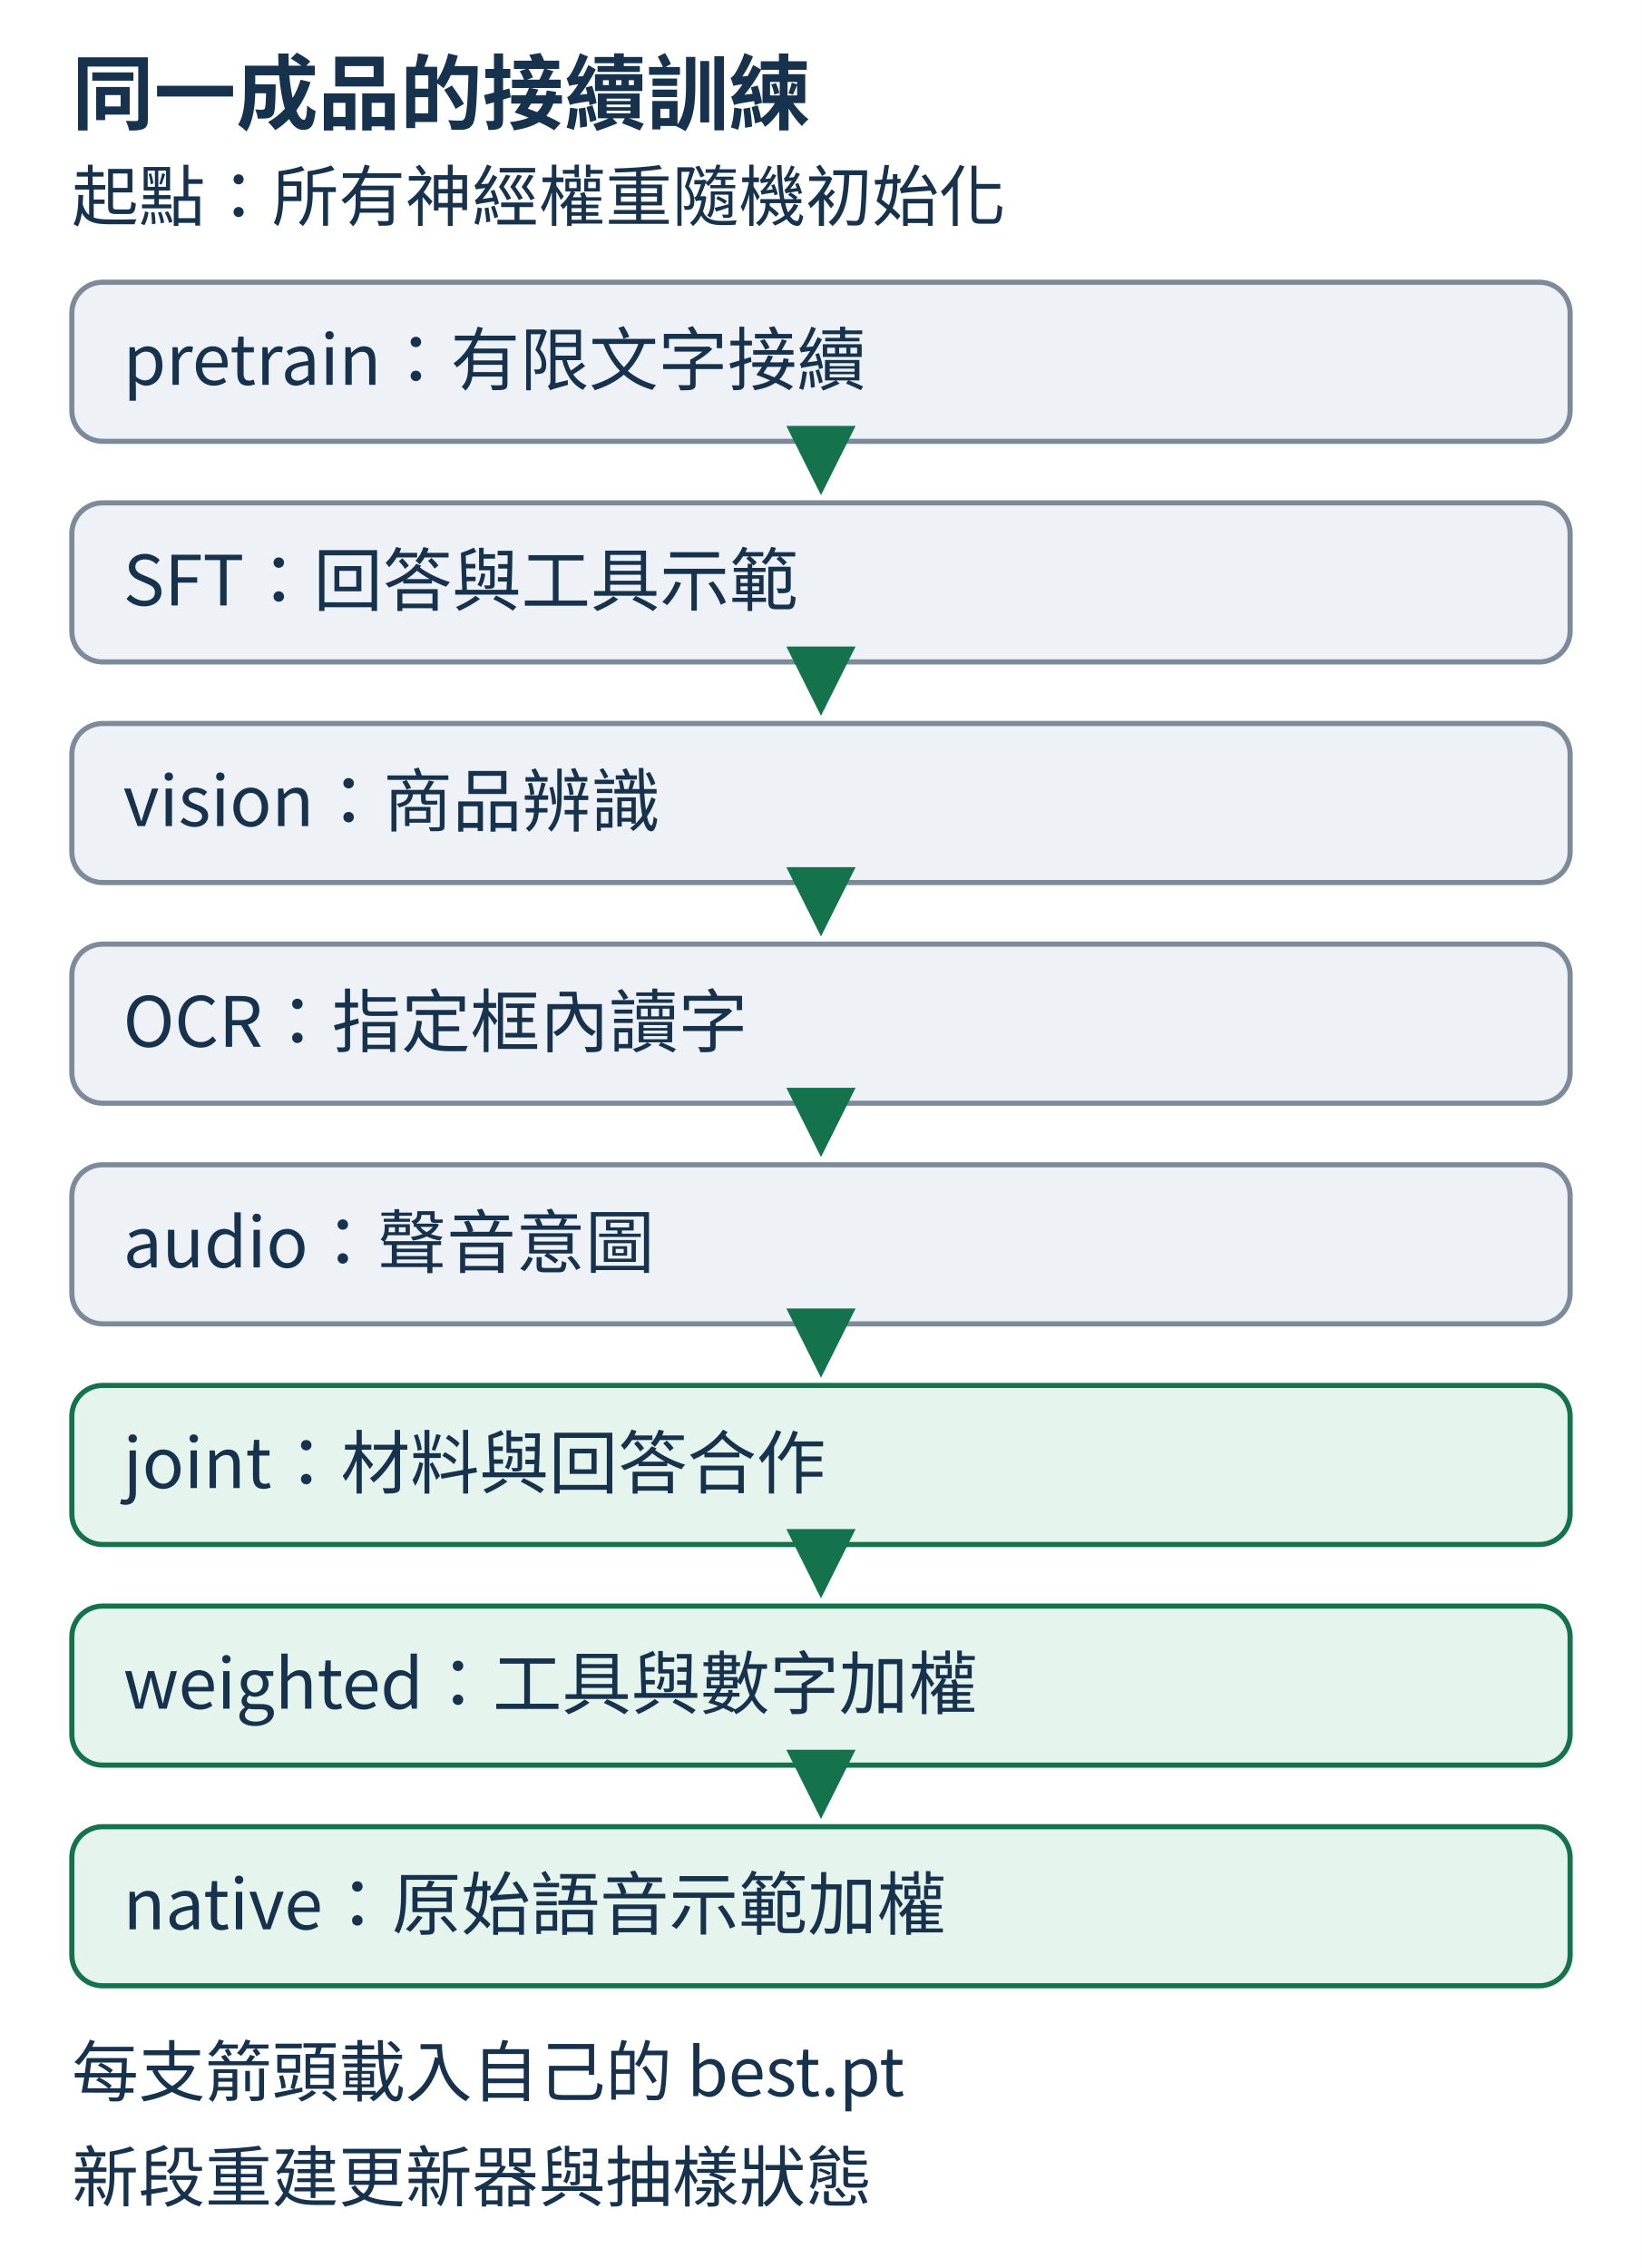
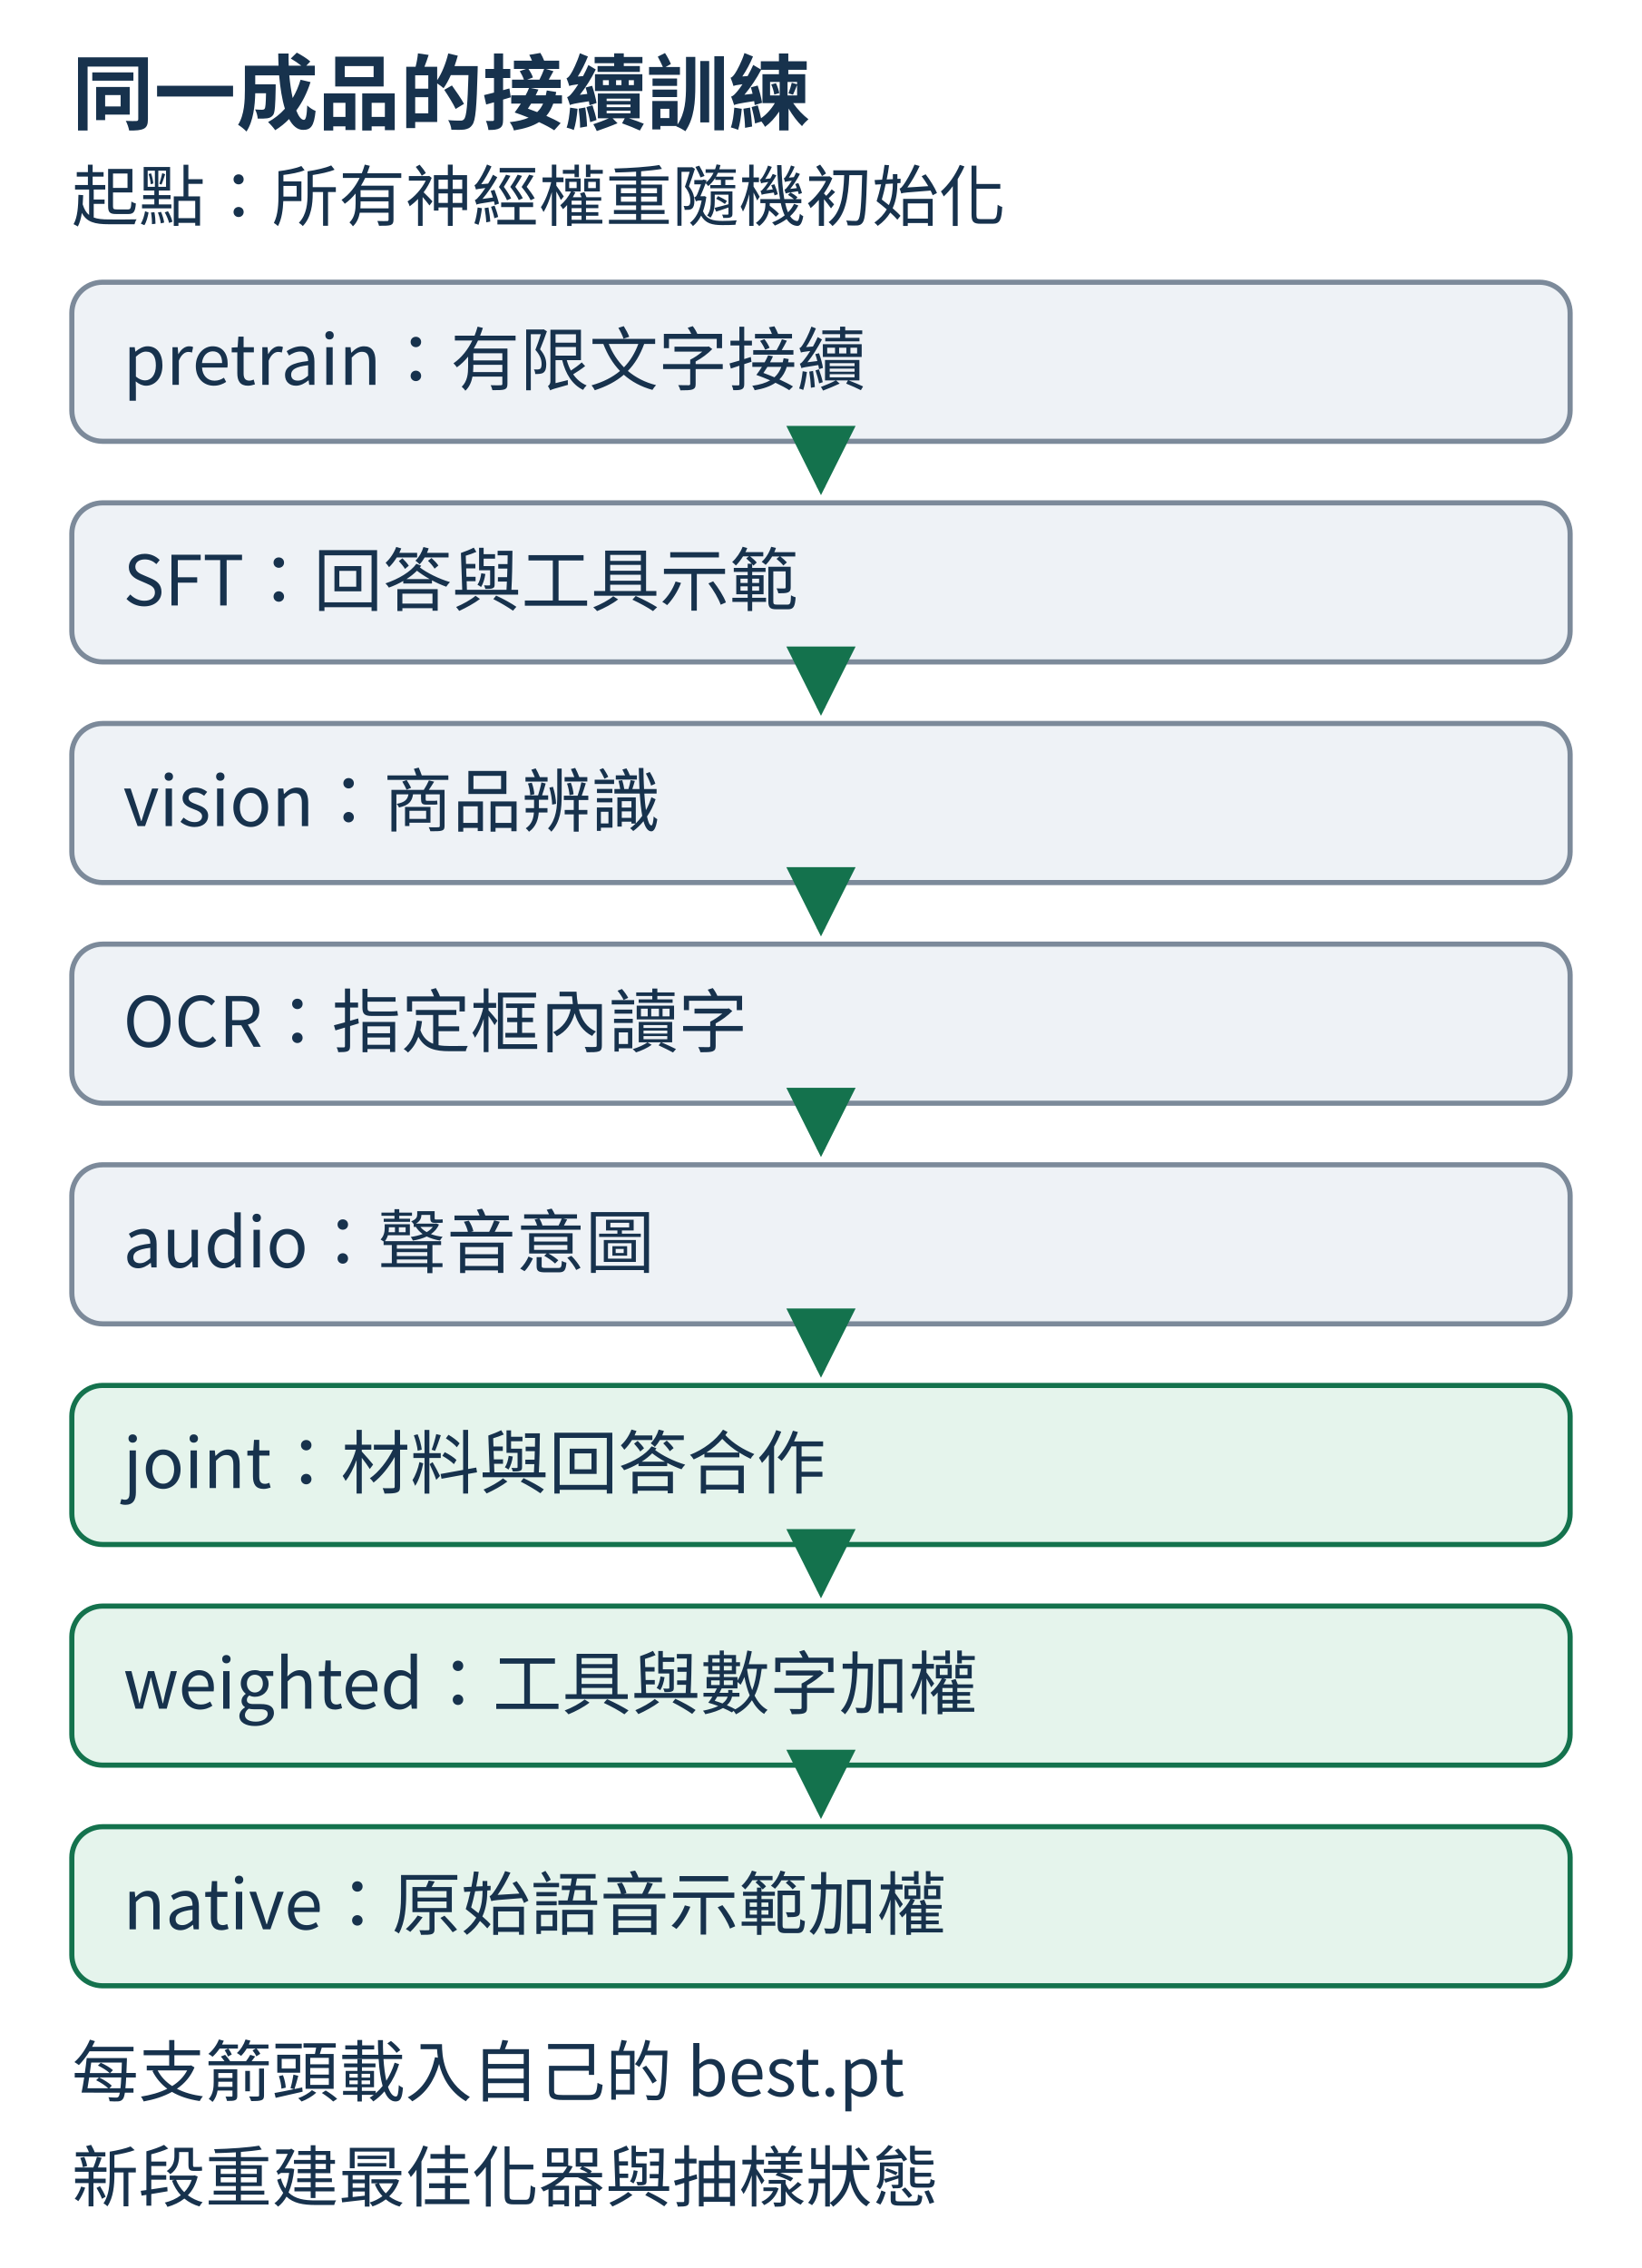
<svg xmlns="http://www.w3.org/2000/svg" width="640" height="884" viewBox="0 0 640 884" role="img" aria-labelledby="title desc">
  <defs>
    <marker id="arrow" markerWidth="9" markerHeight="9" refX="8" refY="4.5" orient="auto">
      <path d="M0 0 L9 4.5 L0 9 Z" fill="#14724d" />
    </marker>
  </defs>
  <style>text{font-family:"Noto Sans CJK TC","Microsoft JhengHei",sans-serif;fill:#17324d} .main{font-size:30px;font-weight:700}.body{font-size:27px}.small{font-size:26px} .line{stroke:#14724d;stroke-width:3;fill:none}</style>
  <rect width="640" height="884" fill="white" />
  <text x="28" y="48" font-size="32" font-weight="700">同一成品的接續訓練</text>
  <text x="28" y="86" class="small">起點：所有神經權重隨機初始化</text>
  <rect x="28" y="110" width="584" height="62" rx="12" fill="#eef2f6" stroke="#7c8a9a" stroke-width="2" />
  <text x="48" y="150" class="body">pretrain：有限文字接續</text>
  <path d="M320 172 V190" class="line" marker-end="url(#arrow)" />
  <rect x="28" y="196" width="584" height="62" rx="12" fill="#eef2f6" stroke="#7c8a9a" stroke-width="2" />
  <text x="48" y="236" class="body">SFT：回答與工具示範</text>
  <path d="M320 258 V276" class="line" marker-end="url(#arrow)" />
  <rect x="28" y="282" width="584" height="62" rx="12" fill="#eef2f6" stroke="#7c8a9a" stroke-width="2" />
  <text x="48" y="322" class="body">vision：商品辨識</text>
  <path d="M320 344 V362" class="line" marker-end="url(#arrow)" />
  <rect x="28" y="368" width="584" height="62" rx="12" fill="#eef2f6" stroke="#7c8a9a" stroke-width="2" />
  <text x="48" y="408" class="body">OCR：指定框內讀字</text>
  <path d="M320 430 V448" class="line" marker-end="url(#arrow)" />
  <rect x="28" y="454" width="584" height="62" rx="12" fill="#eef2f6" stroke="#7c8a9a" stroke-width="2" />
  <text x="48" y="494" class="body">audio：聲音意圖</text>
  <path d="M320 516 V534" class="line" marker-end="url(#arrow)" />
  <rect x="28" y="540" width="584" height="62" rx="12" fill="#e5f4ec" stroke="#14724d" stroke-width="2" />
  <text x="48" y="580" class="body">joint：材料與回答合作</text>
  <path d="M320 602 V620" class="line" marker-end="url(#arrow)" />
  <rect x="28" y="626" width="584" height="62" rx="12" fill="#e5f4ec" stroke="#14724d" stroke-width="2" />
  <text x="48" y="666" class="body">weighted：工具與數字加權</text>
  <path d="M320 688 V706" class="line" marker-end="url(#arrow)" />
  <rect x="28" y="712" width="584" height="62" rx="12" fill="#e5f4ec" stroke="#14724d" stroke-width="2" />
  <text x="48" y="752" class="body">native：原始語音示範加權</text>
  <text x="28" y="817" class="small">每支箭頭載入自己的 best.pt</text>
-   <text x="28" y="858" class="small">新段重建更新器與抽樣狀態</text>
+   <text x="28" y="858" class="small">新段重建最佳化器與抽樣狀態</text>
</svg>
